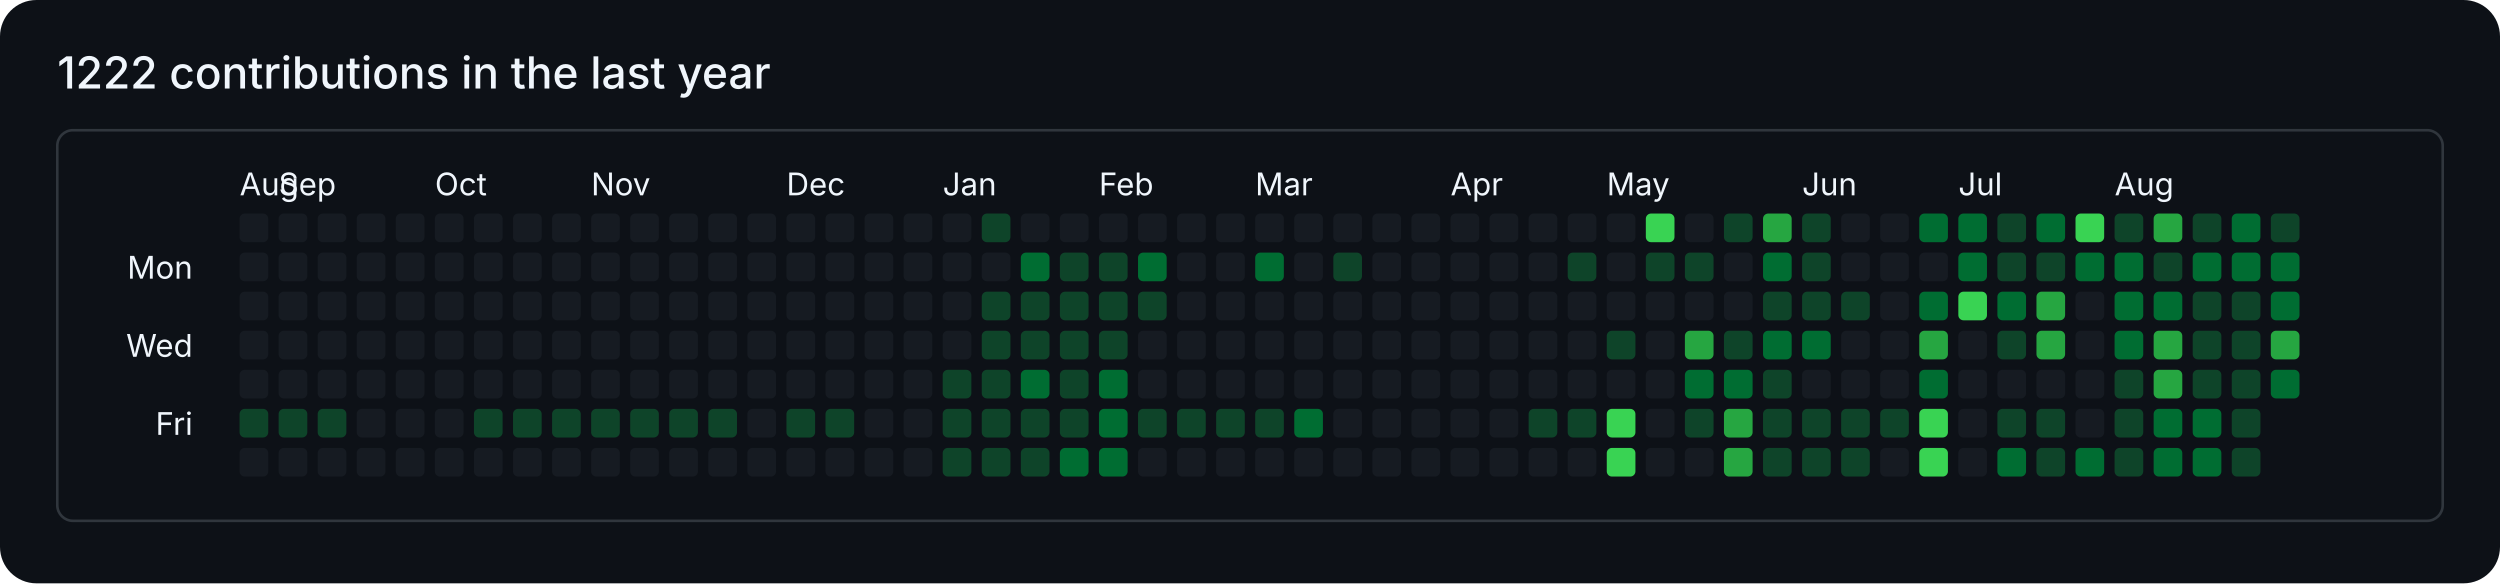
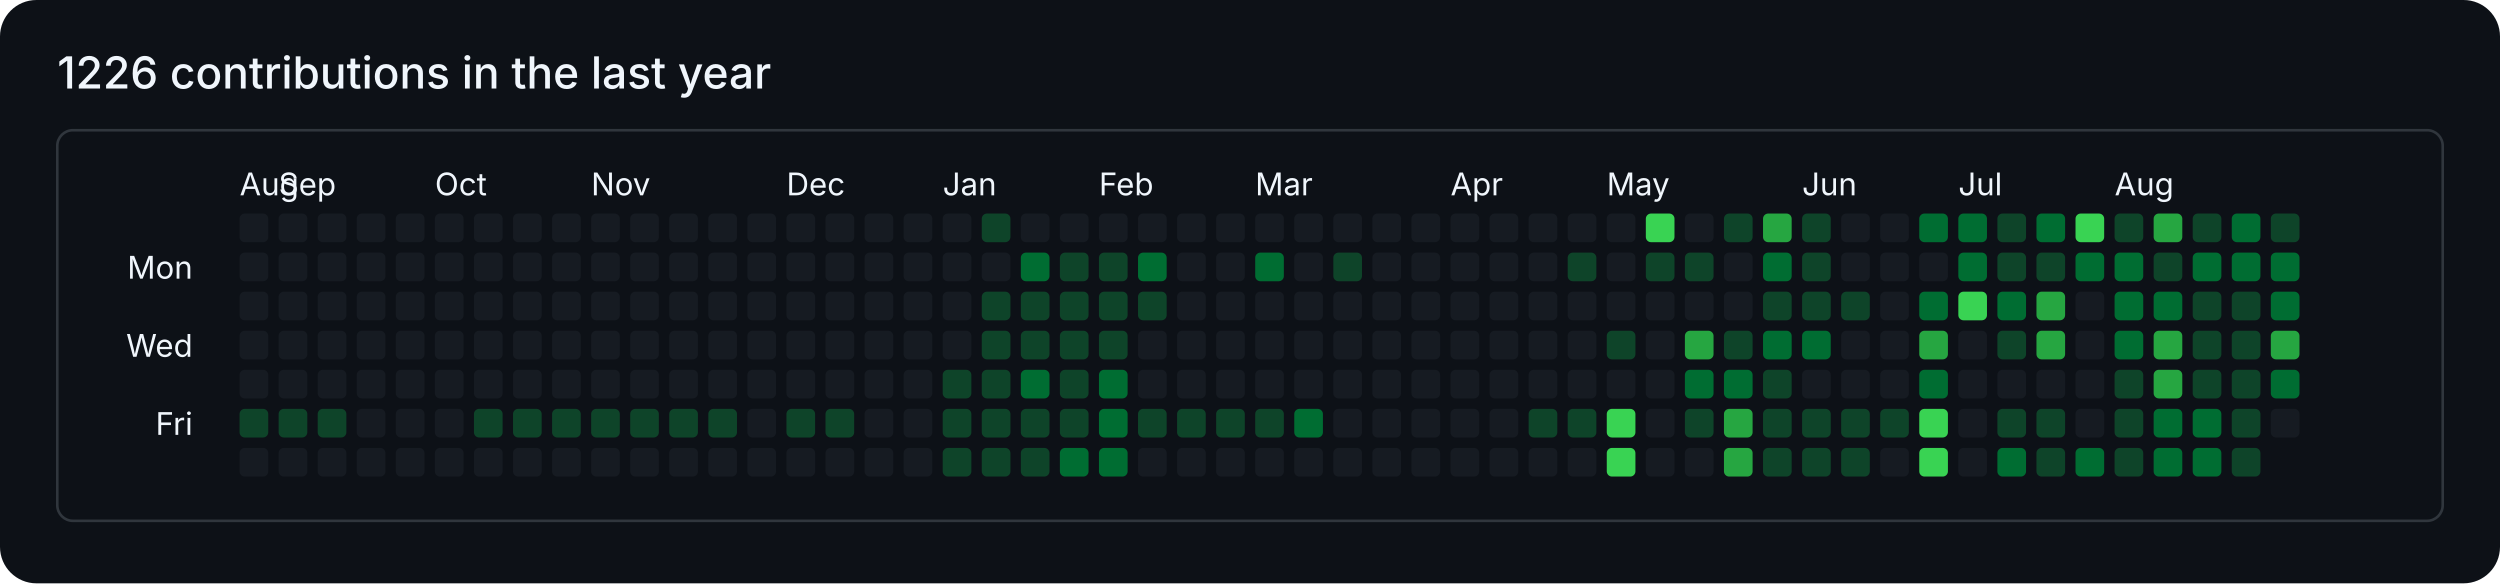
<svg xmlns="http://www.w3.org/2000/svg" width="1200" height="280" viewBox="0 0 960 224" fill="none" role="img" aria-label="AleksZyro GitHub contribution calendar">
  <style>
    .title { font: 500 17px -apple-system, BlinkMacSystemFont, 'Segoe UI', sans-serif; fill: #f0f6fc; }
    .month-label, .weekday-label, .legend, .hint { font: 400 12px -apple-system, BlinkMacSystemFont, 'Segoe UI', sans-serif; fill: #f0f6fc; }
    .hint, .legend-muted { fill: #8b949e; }
    .day-cell { shape-rendering: geometricPrecision; }
  </style>
  <rect width="960" height="224" rx="14" fill="#0d1117" />
-   <text x="22" y="34" class="title">1222 contributions in the last year</text>
+   <text x="22" y="34" class="title">1226 contributions in the last year</text>
  <rect x="22" y="50" width="916" height="150" rx="6" fill="none" stroke="#30363d" />
  <text x="92" y="75" class="month-label">Aug</text>
  <text x="107" y="75" class="month-label">Sep</text>
  <text x="167" y="75" class="month-label">Oct</text>
  <text x="227" y="75" class="month-label">Nov</text>
  <text x="302" y="75" class="month-label">Dec</text>
  <text x="362" y="75" class="month-label">Jan</text>
  <text x="422" y="75" class="month-label">Feb</text>
  <text x="482" y="75" class="month-label">Mar</text>
  <text x="557" y="75" class="month-label">Apr</text>
  <text x="617" y="75" class="month-label">May</text>
  <text x="692" y="75" class="month-label">Jun</text>
  <text x="752" y="75" class="month-label">Jul</text>
  <text x="812" y="75" class="month-label">Aug</text>
  <text x="74" y="107" class="weekday-label" text-anchor="end">Mon</text>
  <text x="74" y="137" class="weekday-label" text-anchor="end">Wed</text>
  <text x="74" y="167" class="weekday-label" text-anchor="end">Fri</text>
  <rect class="day-cell" x="92" y="82" width="11" height="11" rx="2" fill="#161b22" />
  <rect class="day-cell" x="92" y="97" width="11" height="11" rx="2" fill="#161b22" />
  <rect class="day-cell" x="92" y="112" width="11" height="11" rx="2" fill="#161b22" />
  <rect class="day-cell" x="92" y="127" width="11" height="11" rx="2" fill="#161b22" />
  <rect class="day-cell" x="92" y="142" width="11" height="11" rx="2" fill="#161b22" />
  <rect class="day-cell" x="92" y="157" width="11" height="11" rx="2" fill="#0e4429" />
  <rect class="day-cell" x="92" y="172" width="11" height="11" rx="2" fill="#161b22" />
  <rect class="day-cell" x="107" y="82" width="11" height="11" rx="2" fill="#161b22" />
  <rect class="day-cell" x="107" y="97" width="11" height="11" rx="2" fill="#161b22" />
  <rect class="day-cell" x="107" y="112" width="11" height="11" rx="2" fill="#161b22" />
  <rect class="day-cell" x="107" y="127" width="11" height="11" rx="2" fill="#161b22" />
  <rect class="day-cell" x="107" y="142" width="11" height="11" rx="2" fill="#161b22" />
  <rect class="day-cell" x="107" y="157" width="11" height="11" rx="2" fill="#0e4429" />
  <rect class="day-cell" x="107" y="172" width="11" height="11" rx="2" fill="#161b22" />
  <rect class="day-cell" x="122" y="82" width="11" height="11" rx="2" fill="#161b22" />
  <rect class="day-cell" x="122" y="97" width="11" height="11" rx="2" fill="#161b22" />
  <rect class="day-cell" x="122" y="112" width="11" height="11" rx="2" fill="#161b22" />
  <rect class="day-cell" x="122" y="127" width="11" height="11" rx="2" fill="#161b22" />
  <rect class="day-cell" x="122" y="142" width="11" height="11" rx="2" fill="#161b22" />
  <rect class="day-cell" x="122" y="157" width="11" height="11" rx="2" fill="#0e4429" />
  <rect class="day-cell" x="122" y="172" width="11" height="11" rx="2" fill="#161b22" />
  <rect class="day-cell" x="137" y="82" width="11" height="11" rx="2" fill="#161b22" />
  <rect class="day-cell" x="137" y="97" width="11" height="11" rx="2" fill="#161b22" />
  <rect class="day-cell" x="137" y="112" width="11" height="11" rx="2" fill="#161b22" />
  <rect class="day-cell" x="137" y="127" width="11" height="11" rx="2" fill="#161b22" />
  <rect class="day-cell" x="137" y="142" width="11" height="11" rx="2" fill="#161b22" />
  <rect class="day-cell" x="137" y="157" width="11" height="11" rx="2" fill="#161b22" />
  <rect class="day-cell" x="137" y="172" width="11" height="11" rx="2" fill="#161b22" />
  <rect class="day-cell" x="152" y="82" width="11" height="11" rx="2" fill="#161b22" />
  <rect class="day-cell" x="152" y="97" width="11" height="11" rx="2" fill="#161b22" />
  <rect class="day-cell" x="152" y="112" width="11" height="11" rx="2" fill="#161b22" />
  <rect class="day-cell" x="152" y="127" width="11" height="11" rx="2" fill="#161b22" />
  <rect class="day-cell" x="152" y="142" width="11" height="11" rx="2" fill="#161b22" />
  <rect class="day-cell" x="152" y="157" width="11" height="11" rx="2" fill="#161b22" />
  <rect class="day-cell" x="152" y="172" width="11" height="11" rx="2" fill="#161b22" />
  <rect class="day-cell" x="167" y="82" width="11" height="11" rx="2" fill="#161b22" />
  <rect class="day-cell" x="167" y="97" width="11" height="11" rx="2" fill="#161b22" />
  <rect class="day-cell" x="167" y="112" width="11" height="11" rx="2" fill="#161b22" />
  <rect class="day-cell" x="167" y="127" width="11" height="11" rx="2" fill="#161b22" />
  <rect class="day-cell" x="167" y="142" width="11" height="11" rx="2" fill="#161b22" />
  <rect class="day-cell" x="167" y="157" width="11" height="11" rx="2" fill="#161b22" />
  <rect class="day-cell" x="167" y="172" width="11" height="11" rx="2" fill="#161b22" />
  <rect class="day-cell" x="182" y="82" width="11" height="11" rx="2" fill="#161b22" />
  <rect class="day-cell" x="182" y="97" width="11" height="11" rx="2" fill="#161b22" />
  <rect class="day-cell" x="182" y="112" width="11" height="11" rx="2" fill="#161b22" />
  <rect class="day-cell" x="182" y="127" width="11" height="11" rx="2" fill="#161b22" />
  <rect class="day-cell" x="182" y="142" width="11" height="11" rx="2" fill="#161b22" />
  <rect class="day-cell" x="182" y="157" width="11" height="11" rx="2" fill="#0e4429" />
  <rect class="day-cell" x="182" y="172" width="11" height="11" rx="2" fill="#161b22" />
  <rect class="day-cell" x="197" y="82" width="11" height="11" rx="2" fill="#161b22" />
  <rect class="day-cell" x="197" y="97" width="11" height="11" rx="2" fill="#161b22" />
  <rect class="day-cell" x="197" y="112" width="11" height="11" rx="2" fill="#161b22" />
  <rect class="day-cell" x="197" y="127" width="11" height="11" rx="2" fill="#161b22" />
  <rect class="day-cell" x="197" y="142" width="11" height="11" rx="2" fill="#161b22" />
  <rect class="day-cell" x="197" y="157" width="11" height="11" rx="2" fill="#0e4429" />
  <rect class="day-cell" x="197" y="172" width="11" height="11" rx="2" fill="#161b22" />
  <rect class="day-cell" x="212" y="82" width="11" height="11" rx="2" fill="#161b22" />
  <rect class="day-cell" x="212" y="97" width="11" height="11" rx="2" fill="#161b22" />
  <rect class="day-cell" x="212" y="112" width="11" height="11" rx="2" fill="#161b22" />
  <rect class="day-cell" x="212" y="127" width="11" height="11" rx="2" fill="#161b22" />
  <rect class="day-cell" x="212" y="142" width="11" height="11" rx="2" fill="#161b22" />
  <rect class="day-cell" x="212" y="157" width="11" height="11" rx="2" fill="#0e4429" />
  <rect class="day-cell" x="212" y="172" width="11" height="11" rx="2" fill="#161b22" />
  <rect class="day-cell" x="227" y="82" width="11" height="11" rx="2" fill="#161b22" />
  <rect class="day-cell" x="227" y="97" width="11" height="11" rx="2" fill="#161b22" />
  <rect class="day-cell" x="227" y="112" width="11" height="11" rx="2" fill="#161b22" />
  <rect class="day-cell" x="227" y="127" width="11" height="11" rx="2" fill="#161b22" />
  <rect class="day-cell" x="227" y="142" width="11" height="11" rx="2" fill="#161b22" />
  <rect class="day-cell" x="227" y="157" width="11" height="11" rx="2" fill="#0e4429" />
  <rect class="day-cell" x="227" y="172" width="11" height="11" rx="2" fill="#161b22" />
  <rect class="day-cell" x="242" y="82" width="11" height="11" rx="2" fill="#161b22" />
  <rect class="day-cell" x="242" y="97" width="11" height="11" rx="2" fill="#161b22" />
  <rect class="day-cell" x="242" y="112" width="11" height="11" rx="2" fill="#161b22" />
  <rect class="day-cell" x="242" y="127" width="11" height="11" rx="2" fill="#161b22" />
  <rect class="day-cell" x="242" y="142" width="11" height="11" rx="2" fill="#161b22" />
  <rect class="day-cell" x="242" y="157" width="11" height="11" rx="2" fill="#0e4429" />
  <rect class="day-cell" x="242" y="172" width="11" height="11" rx="2" fill="#161b22" />
  <rect class="day-cell" x="257" y="82" width="11" height="11" rx="2" fill="#161b22" />
  <rect class="day-cell" x="257" y="97" width="11" height="11" rx="2" fill="#161b22" />
  <rect class="day-cell" x="257" y="112" width="11" height="11" rx="2" fill="#161b22" />
  <rect class="day-cell" x="257" y="127" width="11" height="11" rx="2" fill="#161b22" />
  <rect class="day-cell" x="257" y="142" width="11" height="11" rx="2" fill="#161b22" />
  <rect class="day-cell" x="257" y="157" width="11" height="11" rx="2" fill="#0e4429" />
  <rect class="day-cell" x="257" y="172" width="11" height="11" rx="2" fill="#161b22" />
  <rect class="day-cell" x="272" y="82" width="11" height="11" rx="2" fill="#161b22" />
  <rect class="day-cell" x="272" y="97" width="11" height="11" rx="2" fill="#161b22" />
  <rect class="day-cell" x="272" y="112" width="11" height="11" rx="2" fill="#161b22" />
  <rect class="day-cell" x="272" y="127" width="11" height="11" rx="2" fill="#161b22" />
  <rect class="day-cell" x="272" y="142" width="11" height="11" rx="2" fill="#161b22" />
  <rect class="day-cell" x="272" y="157" width="11" height="11" rx="2" fill="#0e4429" />
  <rect class="day-cell" x="272" y="172" width="11" height="11" rx="2" fill="#161b22" />
  <rect class="day-cell" x="287" y="82" width="11" height="11" rx="2" fill="#161b22" />
  <rect class="day-cell" x="287" y="97" width="11" height="11" rx="2" fill="#161b22" />
  <rect class="day-cell" x="287" y="112" width="11" height="11" rx="2" fill="#161b22" />
  <rect class="day-cell" x="287" y="127" width="11" height="11" rx="2" fill="#161b22" />
  <rect class="day-cell" x="287" y="142" width="11" height="11" rx="2" fill="#161b22" />
  <rect class="day-cell" x="287" y="157" width="11" height="11" rx="2" fill="#161b22" />
  <rect class="day-cell" x="287" y="172" width="11" height="11" rx="2" fill="#161b22" />
  <rect class="day-cell" x="302" y="82" width="11" height="11" rx="2" fill="#161b22" />
  <rect class="day-cell" x="302" y="97" width="11" height="11" rx="2" fill="#161b22" />
  <rect class="day-cell" x="302" y="112" width="11" height="11" rx="2" fill="#161b22" />
  <rect class="day-cell" x="302" y="127" width="11" height="11" rx="2" fill="#161b22" />
  <rect class="day-cell" x="302" y="142" width="11" height="11" rx="2" fill="#161b22" />
  <rect class="day-cell" x="302" y="157" width="11" height="11" rx="2" fill="#0e4429" />
  <rect class="day-cell" x="302" y="172" width="11" height="11" rx="2" fill="#161b22" />
  <rect class="day-cell" x="317" y="82" width="11" height="11" rx="2" fill="#161b22" />
  <rect class="day-cell" x="317" y="97" width="11" height="11" rx="2" fill="#161b22" />
  <rect class="day-cell" x="317" y="112" width="11" height="11" rx="2" fill="#161b22" />
  <rect class="day-cell" x="317" y="127" width="11" height="11" rx="2" fill="#161b22" />
  <rect class="day-cell" x="317" y="142" width="11" height="11" rx="2" fill="#161b22" />
  <rect class="day-cell" x="317" y="157" width="11" height="11" rx="2" fill="#0e4429" />
  <rect class="day-cell" x="317" y="172" width="11" height="11" rx="2" fill="#161b22" />
  <rect class="day-cell" x="332" y="82" width="11" height="11" rx="2" fill="#161b22" />
  <rect class="day-cell" x="332" y="97" width="11" height="11" rx="2" fill="#161b22" />
  <rect class="day-cell" x="332" y="112" width="11" height="11" rx="2" fill="#161b22" />
  <rect class="day-cell" x="332" y="127" width="11" height="11" rx="2" fill="#161b22" />
  <rect class="day-cell" x="332" y="142" width="11" height="11" rx="2" fill="#161b22" />
  <rect class="day-cell" x="332" y="157" width="11" height="11" rx="2" fill="#161b22" />
  <rect class="day-cell" x="332" y="172" width="11" height="11" rx="2" fill="#161b22" />
  <rect class="day-cell" x="347" y="82" width="11" height="11" rx="2" fill="#161b22" />
  <rect class="day-cell" x="347" y="97" width="11" height="11" rx="2" fill="#161b22" />
  <rect class="day-cell" x="347" y="112" width="11" height="11" rx="2" fill="#161b22" />
  <rect class="day-cell" x="347" y="127" width="11" height="11" rx="2" fill="#161b22" />
  <rect class="day-cell" x="347" y="142" width="11" height="11" rx="2" fill="#161b22" />
  <rect class="day-cell" x="347" y="157" width="11" height="11" rx="2" fill="#161b22" />
  <rect class="day-cell" x="347" y="172" width="11" height="11" rx="2" fill="#161b22" />
  <rect class="day-cell" x="362" y="82" width="11" height="11" rx="2" fill="#161b22" />
  <rect class="day-cell" x="362" y="97" width="11" height="11" rx="2" fill="#161b22" />
  <rect class="day-cell" x="362" y="112" width="11" height="11" rx="2" fill="#161b22" />
  <rect class="day-cell" x="362" y="127" width="11" height="11" rx="2" fill="#161b22" />
  <rect class="day-cell" x="362" y="142" width="11" height="11" rx="2" fill="#0e4429" />
  <rect class="day-cell" x="362" y="157" width="11" height="11" rx="2" fill="#0e4429" />
  <rect class="day-cell" x="362" y="172" width="11" height="11" rx="2" fill="#0e4429" />
  <rect class="day-cell" x="377" y="82" width="11" height="11" rx="2" fill="#0e4429" />
  <rect class="day-cell" x="377" y="97" width="11" height="11" rx="2" fill="#161b22" />
  <rect class="day-cell" x="377" y="112" width="11" height="11" rx="2" fill="#0e4429" />
  <rect class="day-cell" x="377" y="127" width="11" height="11" rx="2" fill="#0e4429" />
  <rect class="day-cell" x="377" y="142" width="11" height="11" rx="2" fill="#0e4429" />
  <rect class="day-cell" x="377" y="157" width="11" height="11" rx="2" fill="#0e4429" />
  <rect class="day-cell" x="377" y="172" width="11" height="11" rx="2" fill="#0e4429" />
  <rect class="day-cell" x="392" y="82" width="11" height="11" rx="2" fill="#161b22" />
  <rect class="day-cell" x="392" y="97" width="11" height="11" rx="2" fill="#006d32" />
  <rect class="day-cell" x="392" y="112" width="11" height="11" rx="2" fill="#0e4429" />
  <rect class="day-cell" x="392" y="127" width="11" height="11" rx="2" fill="#0e4429" />
  <rect class="day-cell" x="392" y="142" width="11" height="11" rx="2" fill="#006d32" />
  <rect class="day-cell" x="392" y="157" width="11" height="11" rx="2" fill="#0e4429" />
  <rect class="day-cell" x="392" y="172" width="11" height="11" rx="2" fill="#0e4429" />
  <rect class="day-cell" x="407" y="82" width="11" height="11" rx="2" fill="#161b22" />
  <rect class="day-cell" x="407" y="97" width="11" height="11" rx="2" fill="#0e4429" />
  <rect class="day-cell" x="407" y="112" width="11" height="11" rx="2" fill="#0e4429" />
  <rect class="day-cell" x="407" y="127" width="11" height="11" rx="2" fill="#0e4429" />
  <rect class="day-cell" x="407" y="142" width="11" height="11" rx="2" fill="#0e4429" />
  <rect class="day-cell" x="407" y="157" width="11" height="11" rx="2" fill="#0e4429" />
  <rect class="day-cell" x="407" y="172" width="11" height="11" rx="2" fill="#006d32" />
  <rect class="day-cell" x="422" y="82" width="11" height="11" rx="2" fill="#161b22" />
  <rect class="day-cell" x="422" y="97" width="11" height="11" rx="2" fill="#0e4429" />
  <rect class="day-cell" x="422" y="112" width="11" height="11" rx="2" fill="#0e4429" />
  <rect class="day-cell" x="422" y="127" width="11" height="11" rx="2" fill="#0e4429" />
  <rect class="day-cell" x="422" y="142" width="11" height="11" rx="2" fill="#006d32" />
  <rect class="day-cell" x="422" y="157" width="11" height="11" rx="2" fill="#006d32" />
  <rect class="day-cell" x="422" y="172" width="11" height="11" rx="2" fill="#006d32" />
  <rect class="day-cell" x="437" y="82" width="11" height="11" rx="2" fill="#161b22" />
  <rect class="day-cell" x="437" y="97" width="11" height="11" rx="2" fill="#006d32" />
  <rect class="day-cell" x="437" y="112" width="11" height="11" rx="2" fill="#0e4429" />
  <rect class="day-cell" x="437" y="127" width="11" height="11" rx="2" fill="#161b22" />
  <rect class="day-cell" x="437" y="142" width="11" height="11" rx="2" fill="#161b22" />
  <rect class="day-cell" x="437" y="157" width="11" height="11" rx="2" fill="#0e4429" />
  <rect class="day-cell" x="437" y="172" width="11" height="11" rx="2" fill="#161b22" />
  <rect class="day-cell" x="452" y="82" width="11" height="11" rx="2" fill="#161b22" />
  <rect class="day-cell" x="452" y="97" width="11" height="11" rx="2" fill="#161b22" />
  <rect class="day-cell" x="452" y="112" width="11" height="11" rx="2" fill="#161b22" />
  <rect class="day-cell" x="452" y="127" width="11" height="11" rx="2" fill="#161b22" />
  <rect class="day-cell" x="452" y="142" width="11" height="11" rx="2" fill="#161b22" />
  <rect class="day-cell" x="452" y="157" width="11" height="11" rx="2" fill="#0e4429" />
  <rect class="day-cell" x="452" y="172" width="11" height="11" rx="2" fill="#161b22" />
  <rect class="day-cell" x="467" y="82" width="11" height="11" rx="2" fill="#161b22" />
  <rect class="day-cell" x="467" y="97" width="11" height="11" rx="2" fill="#161b22" />
  <rect class="day-cell" x="467" y="112" width="11" height="11" rx="2" fill="#161b22" />
  <rect class="day-cell" x="467" y="127" width="11" height="11" rx="2" fill="#161b22" />
  <rect class="day-cell" x="467" y="142" width="11" height="11" rx="2" fill="#161b22" />
  <rect class="day-cell" x="467" y="157" width="11" height="11" rx="2" fill="#0e4429" />
  <rect class="day-cell" x="467" y="172" width="11" height="11" rx="2" fill="#161b22" />
  <rect class="day-cell" x="482" y="82" width="11" height="11" rx="2" fill="#161b22" />
  <rect class="day-cell" x="482" y="97" width="11" height="11" rx="2" fill="#006d32" />
  <rect class="day-cell" x="482" y="112" width="11" height="11" rx="2" fill="#161b22" />
  <rect class="day-cell" x="482" y="127" width="11" height="11" rx="2" fill="#161b22" />
  <rect class="day-cell" x="482" y="142" width="11" height="11" rx="2" fill="#161b22" />
  <rect class="day-cell" x="482" y="157" width="11" height="11" rx="2" fill="#0e4429" />
  <rect class="day-cell" x="482" y="172" width="11" height="11" rx="2" fill="#161b22" />
  <rect class="day-cell" x="497" y="82" width="11" height="11" rx="2" fill="#161b22" />
  <rect class="day-cell" x="497" y="97" width="11" height="11" rx="2" fill="#161b22" />
  <rect class="day-cell" x="497" y="112" width="11" height="11" rx="2" fill="#161b22" />
  <rect class="day-cell" x="497" y="127" width="11" height="11" rx="2" fill="#161b22" />
  <rect class="day-cell" x="497" y="142" width="11" height="11" rx="2" fill="#161b22" />
  <rect class="day-cell" x="497" y="157" width="11" height="11" rx="2" fill="#006d32" />
  <rect class="day-cell" x="497" y="172" width="11" height="11" rx="2" fill="#161b22" />
  <rect class="day-cell" x="512" y="82" width="11" height="11" rx="2" fill="#161b22" />
  <rect class="day-cell" x="512" y="97" width="11" height="11" rx="2" fill="#0e4429" />
  <rect class="day-cell" x="512" y="112" width="11" height="11" rx="2" fill="#161b22" />
  <rect class="day-cell" x="512" y="127" width="11" height="11" rx="2" fill="#161b22" />
  <rect class="day-cell" x="512" y="142" width="11" height="11" rx="2" fill="#161b22" />
  <rect class="day-cell" x="512" y="157" width="11" height="11" rx="2" fill="#161b22" />
  <rect class="day-cell" x="512" y="172" width="11" height="11" rx="2" fill="#161b22" />
  <rect class="day-cell" x="527" y="82" width="11" height="11" rx="2" fill="#161b22" />
  <rect class="day-cell" x="527" y="97" width="11" height="11" rx="2" fill="#161b22" />
  <rect class="day-cell" x="527" y="112" width="11" height="11" rx="2" fill="#161b22" />
  <rect class="day-cell" x="527" y="127" width="11" height="11" rx="2" fill="#161b22" />
  <rect class="day-cell" x="527" y="142" width="11" height="11" rx="2" fill="#161b22" />
  <rect class="day-cell" x="527" y="157" width="11" height="11" rx="2" fill="#161b22" />
  <rect class="day-cell" x="527" y="172" width="11" height="11" rx="2" fill="#161b22" />
  <rect class="day-cell" x="542" y="82" width="11" height="11" rx="2" fill="#161b22" />
  <rect class="day-cell" x="542" y="97" width="11" height="11" rx="2" fill="#161b22" />
  <rect class="day-cell" x="542" y="112" width="11" height="11" rx="2" fill="#161b22" />
  <rect class="day-cell" x="542" y="127" width="11" height="11" rx="2" fill="#161b22" />
  <rect class="day-cell" x="542" y="142" width="11" height="11" rx="2" fill="#161b22" />
  <rect class="day-cell" x="542" y="157" width="11" height="11" rx="2" fill="#161b22" />
  <rect class="day-cell" x="542" y="172" width="11" height="11" rx="2" fill="#161b22" />
  <rect class="day-cell" x="557" y="82" width="11" height="11" rx="2" fill="#161b22" />
  <rect class="day-cell" x="557" y="97" width="11" height="11" rx="2" fill="#161b22" />
  <rect class="day-cell" x="557" y="112" width="11" height="11" rx="2" fill="#161b22" />
  <rect class="day-cell" x="557" y="127" width="11" height="11" rx="2" fill="#161b22" />
  <rect class="day-cell" x="557" y="142" width="11" height="11" rx="2" fill="#161b22" />
  <rect class="day-cell" x="557" y="157" width="11" height="11" rx="2" fill="#161b22" />
  <rect class="day-cell" x="557" y="172" width="11" height="11" rx="2" fill="#161b22" />
  <rect class="day-cell" x="572" y="82" width="11" height="11" rx="2" fill="#161b22" />
  <rect class="day-cell" x="572" y="97" width="11" height="11" rx="2" fill="#161b22" />
  <rect class="day-cell" x="572" y="112" width="11" height="11" rx="2" fill="#161b22" />
  <rect class="day-cell" x="572" y="127" width="11" height="11" rx="2" fill="#161b22" />
  <rect class="day-cell" x="572" y="142" width="11" height="11" rx="2" fill="#161b22" />
  <rect class="day-cell" x="572" y="157" width="11" height="11" rx="2" fill="#161b22" />
  <rect class="day-cell" x="572" y="172" width="11" height="11" rx="2" fill="#161b22" />
  <rect class="day-cell" x="587" y="82" width="11" height="11" rx="2" fill="#161b22" />
  <rect class="day-cell" x="587" y="97" width="11" height="11" rx="2" fill="#161b22" />
  <rect class="day-cell" x="587" y="112" width="11" height="11" rx="2" fill="#161b22" />
  <rect class="day-cell" x="587" y="127" width="11" height="11" rx="2" fill="#161b22" />
  <rect class="day-cell" x="587" y="142" width="11" height="11" rx="2" fill="#161b22" />
  <rect class="day-cell" x="587" y="157" width="11" height="11" rx="2" fill="#0e4429" />
  <rect class="day-cell" x="587" y="172" width="11" height="11" rx="2" fill="#161b22" />
  <rect class="day-cell" x="602" y="82" width="11" height="11" rx="2" fill="#161b22" />
  <rect class="day-cell" x="602" y="97" width="11" height="11" rx="2" fill="#0e4429" />
  <rect class="day-cell" x="602" y="112" width="11" height="11" rx="2" fill="#161b22" />
  <rect class="day-cell" x="602" y="127" width="11" height="11" rx="2" fill="#161b22" />
  <rect class="day-cell" x="602" y="142" width="11" height="11" rx="2" fill="#161b22" />
  <rect class="day-cell" x="602" y="157" width="11" height="11" rx="2" fill="#0e4429" />
  <rect class="day-cell" x="602" y="172" width="11" height="11" rx="2" fill="#161b22" />
  <rect class="day-cell" x="617" y="82" width="11" height="11" rx="2" fill="#161b22" />
  <rect class="day-cell" x="617" y="97" width="11" height="11" rx="2" fill="#161b22" />
  <rect class="day-cell" x="617" y="112" width="11" height="11" rx="2" fill="#161b22" />
  <rect class="day-cell" x="617" y="127" width="11" height="11" rx="2" fill="#0e4429" />
  <rect class="day-cell" x="617" y="142" width="11" height="11" rx="2" fill="#161b22" />
  <rect class="day-cell" x="617" y="157" width="11" height="11" rx="2" fill="#39d353" />
  <rect class="day-cell" x="617" y="172" width="11" height="11" rx="2" fill="#39d353" />
  <rect class="day-cell" x="632" y="82" width="11" height="11" rx="2" fill="#39d353" />
  <rect class="day-cell" x="632" y="97" width="11" height="11" rx="2" fill="#0e4429" />
  <rect class="day-cell" x="632" y="112" width="11" height="11" rx="2" fill="#161b22" />
  <rect class="day-cell" x="632" y="127" width="11" height="11" rx="2" fill="#161b22" />
  <rect class="day-cell" x="632" y="142" width="11" height="11" rx="2" fill="#161b22" />
  <rect class="day-cell" x="632" y="157" width="11" height="11" rx="2" fill="#161b22" />
  <rect class="day-cell" x="632" y="172" width="11" height="11" rx="2" fill="#161b22" />
  <rect class="day-cell" x="647" y="82" width="11" height="11" rx="2" fill="#161b22" />
  <rect class="day-cell" x="647" y="97" width="11" height="11" rx="2" fill="#0e4429" />
  <rect class="day-cell" x="647" y="112" width="11" height="11" rx="2" fill="#161b22" />
  <rect class="day-cell" x="647" y="127" width="11" height="11" rx="2" fill="#26a641" />
  <rect class="day-cell" x="647" y="142" width="11" height="11" rx="2" fill="#006d32" />
  <rect class="day-cell" x="647" y="157" width="11" height="11" rx="2" fill="#0e4429" />
  <rect class="day-cell" x="647" y="172" width="11" height="11" rx="2" fill="#161b22" />
  <rect class="day-cell" x="662" y="82" width="11" height="11" rx="2" fill="#0e4429" />
  <rect class="day-cell" x="662" y="97" width="11" height="11" rx="2" fill="#161b22" />
  <rect class="day-cell" x="662" y="112" width="11" height="11" rx="2" fill="#161b22" />
  <rect class="day-cell" x="662" y="127" width="11" height="11" rx="2" fill="#0e4429" />
  <rect class="day-cell" x="662" y="142" width="11" height="11" rx="2" fill="#006d32" />
  <rect class="day-cell" x="662" y="157" width="11" height="11" rx="2" fill="#26a641" />
  <rect class="day-cell" x="662" y="172" width="11" height="11" rx="2" fill="#26a641" />
  <rect class="day-cell" x="677" y="82" width="11" height="11" rx="2" fill="#26a641" />
  <rect class="day-cell" x="677" y="97" width="11" height="11" rx="2" fill="#006d32" />
  <rect class="day-cell" x="677" y="112" width="11" height="11" rx="2" fill="#0e4429" />
  <rect class="day-cell" x="677" y="127" width="11" height="11" rx="2" fill="#006d32" />
  <rect class="day-cell" x="677" y="142" width="11" height="11" rx="2" fill="#0e4429" />
  <rect class="day-cell" x="677" y="157" width="11" height="11" rx="2" fill="#0e4429" />
  <rect class="day-cell" x="677" y="172" width="11" height="11" rx="2" fill="#0e4429" />
  <rect class="day-cell" x="692" y="82" width="11" height="11" rx="2" fill="#0e4429" />
  <rect class="day-cell" x="692" y="97" width="11" height="11" rx="2" fill="#0e4429" />
  <rect class="day-cell" x="692" y="112" width="11" height="11" rx="2" fill="#0e4429" />
  <rect class="day-cell" x="692" y="127" width="11" height="11" rx="2" fill="#006d32" />
  <rect class="day-cell" x="692" y="142" width="11" height="11" rx="2" fill="#161b22" />
  <rect class="day-cell" x="692" y="157" width="11" height="11" rx="2" fill="#0e4429" />
  <rect class="day-cell" x="692" y="172" width="11" height="11" rx="2" fill="#0e4429" />
  <rect class="day-cell" x="707" y="82" width="11" height="11" rx="2" fill="#161b22" />
  <rect class="day-cell" x="707" y="97" width="11" height="11" rx="2" fill="#161b22" />
  <rect class="day-cell" x="707" y="112" width="11" height="11" rx="2" fill="#0e4429" />
  <rect class="day-cell" x="707" y="127" width="11" height="11" rx="2" fill="#161b22" />
  <rect class="day-cell" x="707" y="142" width="11" height="11" rx="2" fill="#161b22" />
  <rect class="day-cell" x="707" y="157" width="11" height="11" rx="2" fill="#0e4429" />
  <rect class="day-cell" x="707" y="172" width="11" height="11" rx="2" fill="#0e4429" />
  <rect class="day-cell" x="722" y="82" width="11" height="11" rx="2" fill="#161b22" />
  <rect class="day-cell" x="722" y="97" width="11" height="11" rx="2" fill="#161b22" />
  <rect class="day-cell" x="722" y="112" width="11" height="11" rx="2" fill="#161b22" />
  <rect class="day-cell" x="722" y="127" width="11" height="11" rx="2" fill="#161b22" />
  <rect class="day-cell" x="722" y="142" width="11" height="11" rx="2" fill="#161b22" />
  <rect class="day-cell" x="722" y="157" width="11" height="11" rx="2" fill="#0e4429" />
  <rect class="day-cell" x="722" y="172" width="11" height="11" rx="2" fill="#161b22" />
  <rect class="day-cell" x="737" y="82" width="11" height="11" rx="2" fill="#006d32" />
  <rect class="day-cell" x="737" y="97" width="11" height="11" rx="2" fill="#161b22" />
  <rect class="day-cell" x="737" y="112" width="11" height="11" rx="2" fill="#006d32" />
  <rect class="day-cell" x="737" y="127" width="11" height="11" rx="2" fill="#26a641" />
  <rect class="day-cell" x="737" y="142" width="11" height="11" rx="2" fill="#006d32" />
  <rect class="day-cell" x="737" y="157" width="11" height="11" rx="2" fill="#39d353" />
  <rect class="day-cell" x="737" y="172" width="11" height="11" rx="2" fill="#39d353" />
  <rect class="day-cell" x="752" y="82" width="11" height="11" rx="2" fill="#006d32" />
  <rect class="day-cell" x="752" y="97" width="11" height="11" rx="2" fill="#006d32" />
  <rect class="day-cell" x="752" y="112" width="11" height="11" rx="2" fill="#39d353" />
  <rect class="day-cell" x="752" y="127" width="11" height="11" rx="2" fill="#161b22" />
  <rect class="day-cell" x="752" y="142" width="11" height="11" rx="2" fill="#161b22" />
  <rect class="day-cell" x="752" y="157" width="11" height="11" rx="2" fill="#161b22" />
  <rect class="day-cell" x="752" y="172" width="11" height="11" rx="2" fill="#161b22" />
  <rect class="day-cell" x="767" y="82" width="11" height="11" rx="2" fill="#0e4429" />
  <rect class="day-cell" x="767" y="97" width="11" height="11" rx="2" fill="#0e4429" />
  <rect class="day-cell" x="767" y="112" width="11" height="11" rx="2" fill="#006d32" />
  <rect class="day-cell" x="767" y="127" width="11" height="11" rx="2" fill="#0e4429" />
  <rect class="day-cell" x="767" y="142" width="11" height="11" rx="2" fill="#161b22" />
  <rect class="day-cell" x="767" y="157" width="11" height="11" rx="2" fill="#0e4429" />
  <rect class="day-cell" x="767" y="172" width="11" height="11" rx="2" fill="#006d32" />
  <rect class="day-cell" x="782" y="82" width="11" height="11" rx="2" fill="#006d32" />
  <rect class="day-cell" x="782" y="97" width="11" height="11" rx="2" fill="#0e4429" />
  <rect class="day-cell" x="782" y="112" width="11" height="11" rx="2" fill="#26a641" />
  <rect class="day-cell" x="782" y="127" width="11" height="11" rx="2" fill="#26a641" />
  <rect class="day-cell" x="782" y="142" width="11" height="11" rx="2" fill="#161b22" />
  <rect class="day-cell" x="782" y="157" width="11" height="11" rx="2" fill="#0e4429" />
  <rect class="day-cell" x="782" y="172" width="11" height="11" rx="2" fill="#0e4429" />
  <rect class="day-cell" x="797" y="82" width="11" height="11" rx="2" fill="#39d353" />
  <rect class="day-cell" x="797" y="97" width="11" height="11" rx="2" fill="#006d32" />
  <rect class="day-cell" x="797" y="112" width="11" height="11" rx="2" fill="#161b22" />
  <rect class="day-cell" x="797" y="127" width="11" height="11" rx="2" fill="#161b22" />
  <rect class="day-cell" x="797" y="142" width="11" height="11" rx="2" fill="#161b22" />
  <rect class="day-cell" x="797" y="157" width="11" height="11" rx="2" fill="#161b22" />
  <rect class="day-cell" x="797" y="172" width="11" height="11" rx="2" fill="#006d32" />
  <rect class="day-cell" x="812" y="82" width="11" height="11" rx="2" fill="#0e4429" />
  <rect class="day-cell" x="812" y="97" width="11" height="11" rx="2" fill="#006d32" />
  <rect class="day-cell" x="812" y="112" width="11" height="11" rx="2" fill="#006d32" />
  <rect class="day-cell" x="812" y="127" width="11" height="11" rx="2" fill="#006d32" />
  <rect class="day-cell" x="812" y="142" width="11" height="11" rx="2" fill="#0e4429" />
  <rect class="day-cell" x="812" y="157" width="11" height="11" rx="2" fill="#0e4429" />
  <rect class="day-cell" x="812" y="172" width="11" height="11" rx="2" fill="#0e4429" />
  <rect class="day-cell" x="827" y="82" width="11" height="11" rx="2" fill="#26a641" />
  <rect class="day-cell" x="827" y="97" width="11" height="11" rx="2" fill="#0e4429" />
  <rect class="day-cell" x="827" y="112" width="11" height="11" rx="2" fill="#006d32" />
  <rect class="day-cell" x="827" y="127" width="11" height="11" rx="2" fill="#26a641" />
  <rect class="day-cell" x="827" y="142" width="11" height="11" rx="2" fill="#26a641" />
  <rect class="day-cell" x="827" y="157" width="11" height="11" rx="2" fill="#006d32" />
  <rect class="day-cell" x="827" y="172" width="11" height="11" rx="2" fill="#006d32" />
  <rect class="day-cell" x="842" y="82" width="11" height="11" rx="2" fill="#0e4429" />
  <rect class="day-cell" x="842" y="97" width="11" height="11" rx="2" fill="#006d32" />
  <rect class="day-cell" x="842" y="112" width="11" height="11" rx="2" fill="#0e4429" />
  <rect class="day-cell" x="842" y="127" width="11" height="11" rx="2" fill="#0e4429" />
  <rect class="day-cell" x="842" y="142" width="11" height="11" rx="2" fill="#0e4429" />
  <rect class="day-cell" x="842" y="157" width="11" height="11" rx="2" fill="#006d32" />
  <rect class="day-cell" x="842" y="172" width="11" height="11" rx="2" fill="#006d32" />
  <rect class="day-cell" x="857" y="82" width="11" height="11" rx="2" fill="#006d32" />
  <rect class="day-cell" x="857" y="97" width="11" height="11" rx="2" fill="#006d32" />
  <rect class="day-cell" x="857" y="112" width="11" height="11" rx="2" fill="#0e4429" />
  <rect class="day-cell" x="857" y="127" width="11" height="11" rx="2" fill="#0e4429" />
  <rect class="day-cell" x="857" y="142" width="11" height="11" rx="2" fill="#0e4429" />
  <rect class="day-cell" x="857" y="157" width="11" height="11" rx="2" fill="#0e4429" />
  <rect class="day-cell" x="857" y="172" width="11" height="11" rx="2" fill="#0e4429" />
  <rect class="day-cell" x="872" y="82" width="11" height="11" rx="2" fill="#0e4429" />
  <rect class="day-cell" x="872" y="97" width="11" height="11" rx="2" fill="#006d32" />
  <rect class="day-cell" x="872" y="112" width="11" height="11" rx="2" fill="#006d32" />
  <rect class="day-cell" x="872" y="127" width="11" height="11" rx="2" fill="#26a641" />
  <rect class="day-cell" x="872" y="142" width="11" height="11" rx="2" fill="#006d32" />
+   <rect class="day-cell" x="872" y="157" width="11" height="11" rx="2" fill="#161b22" />
</svg>
